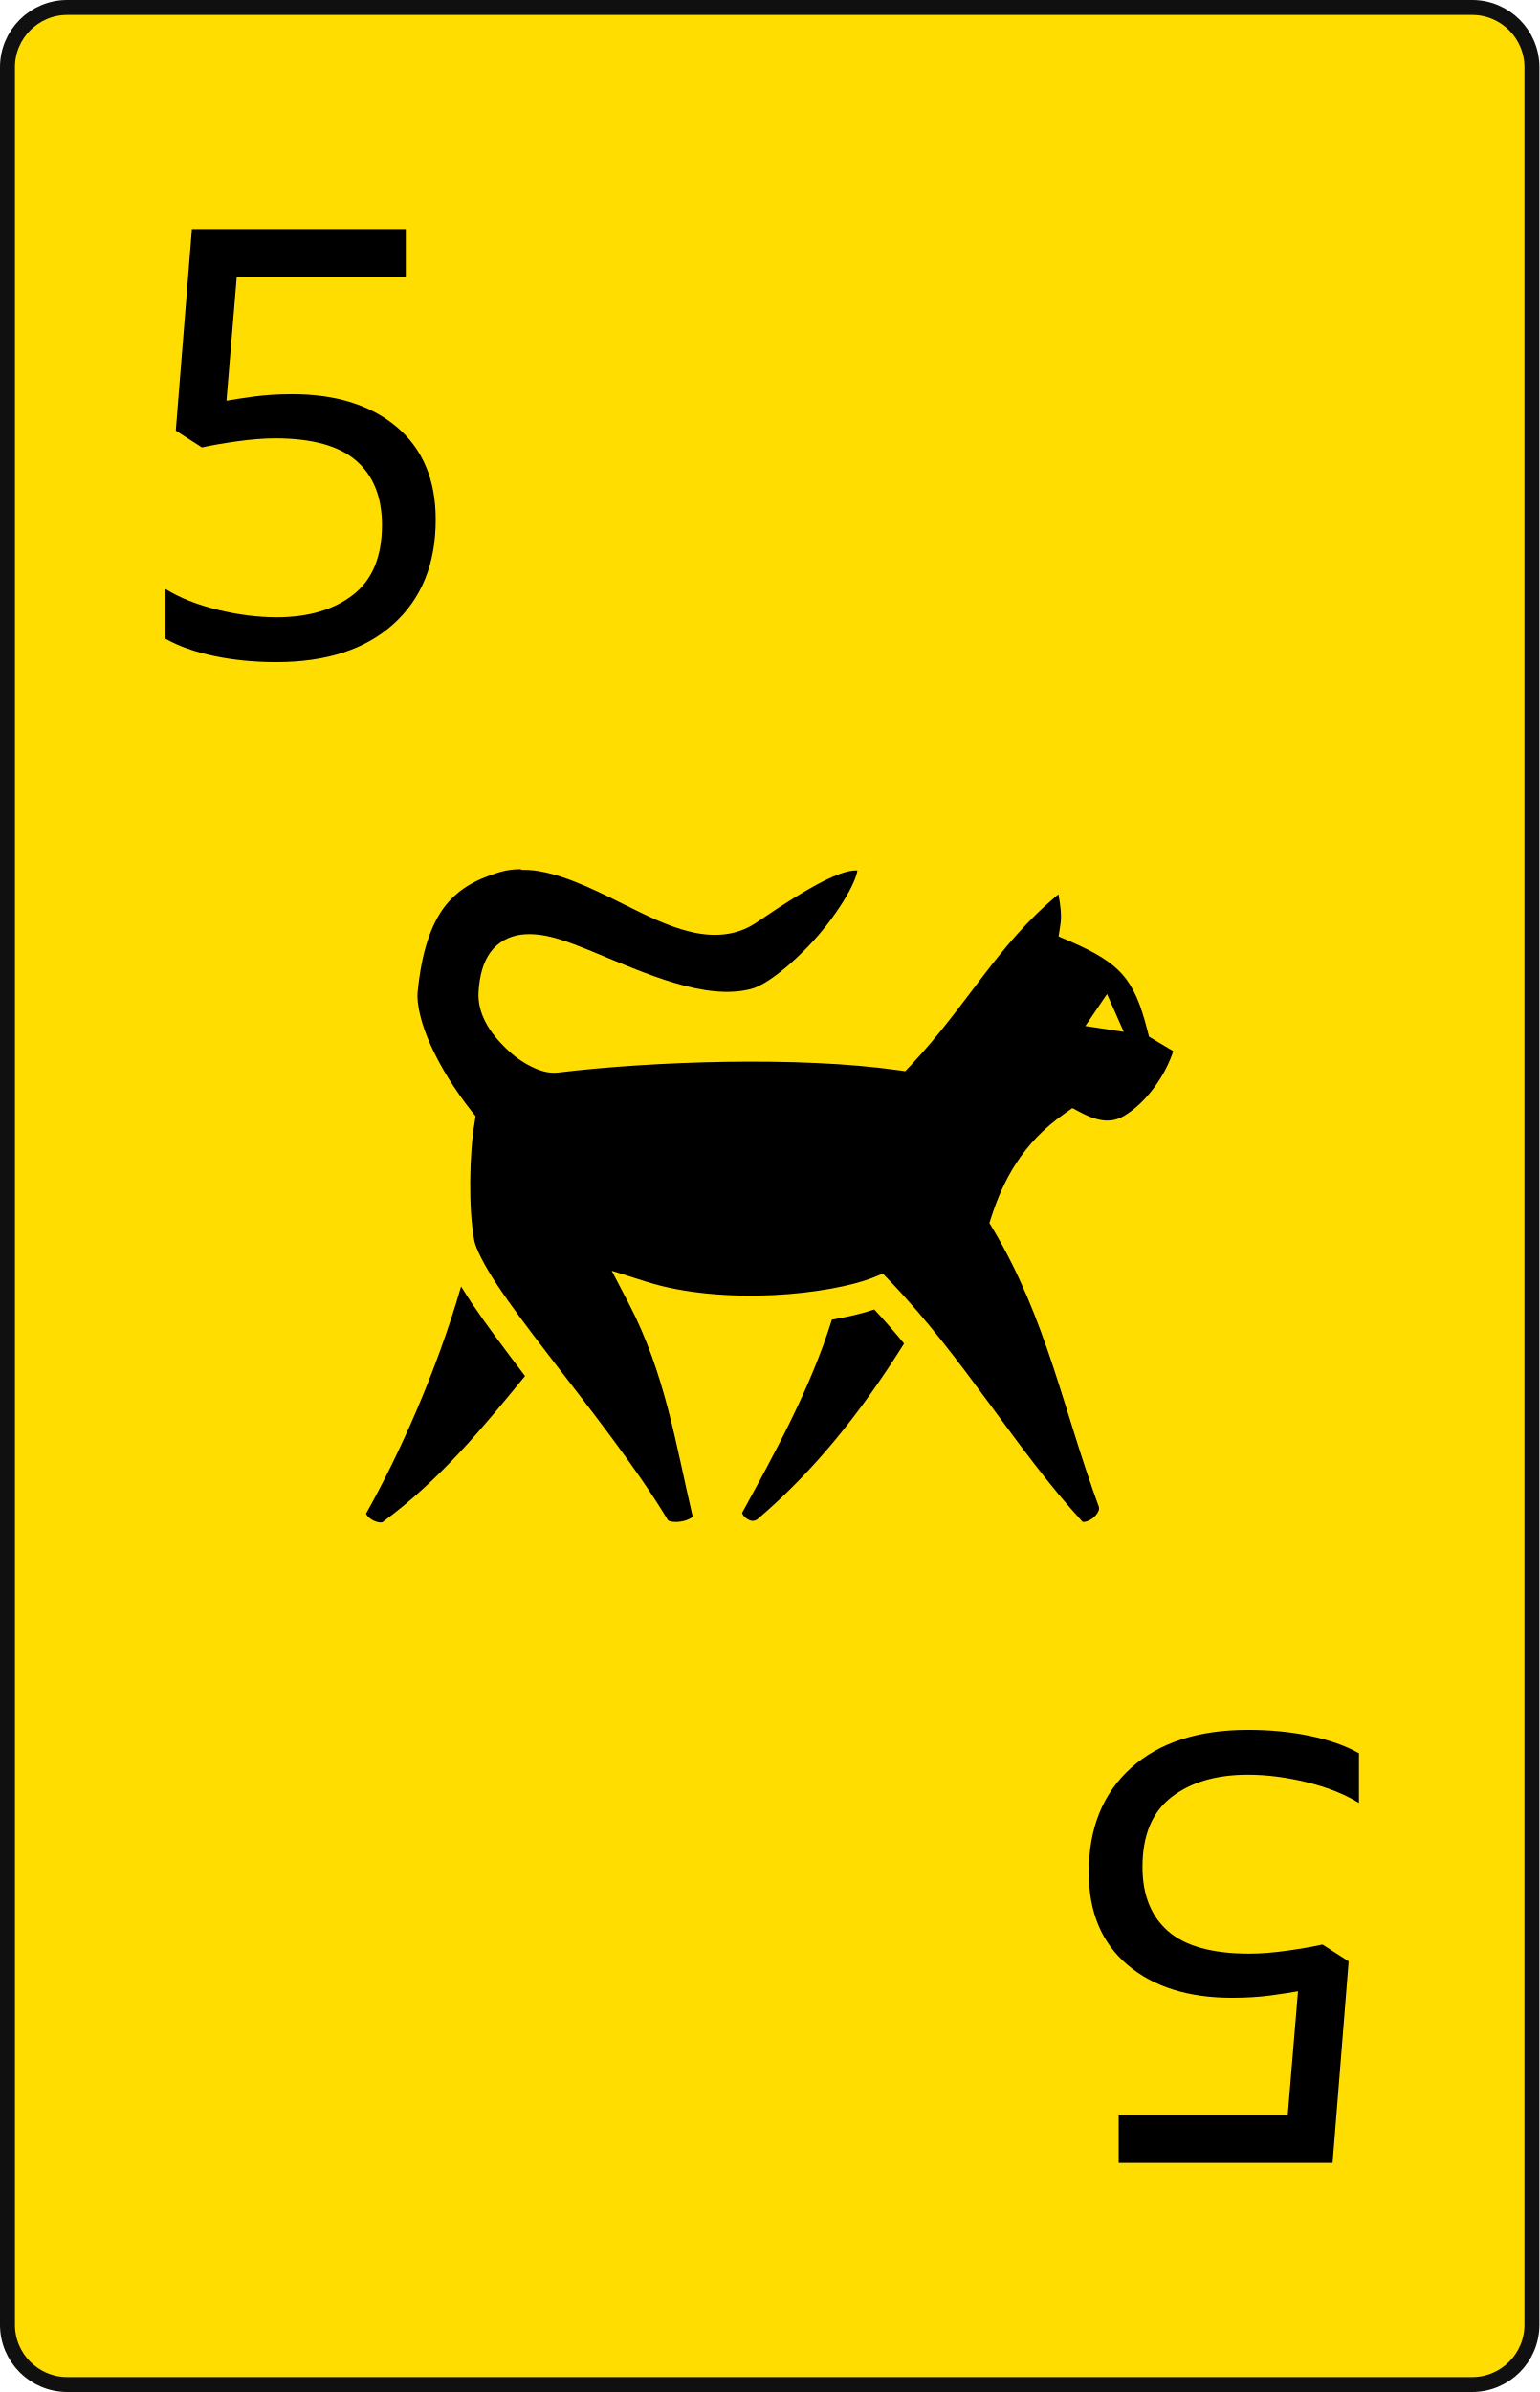
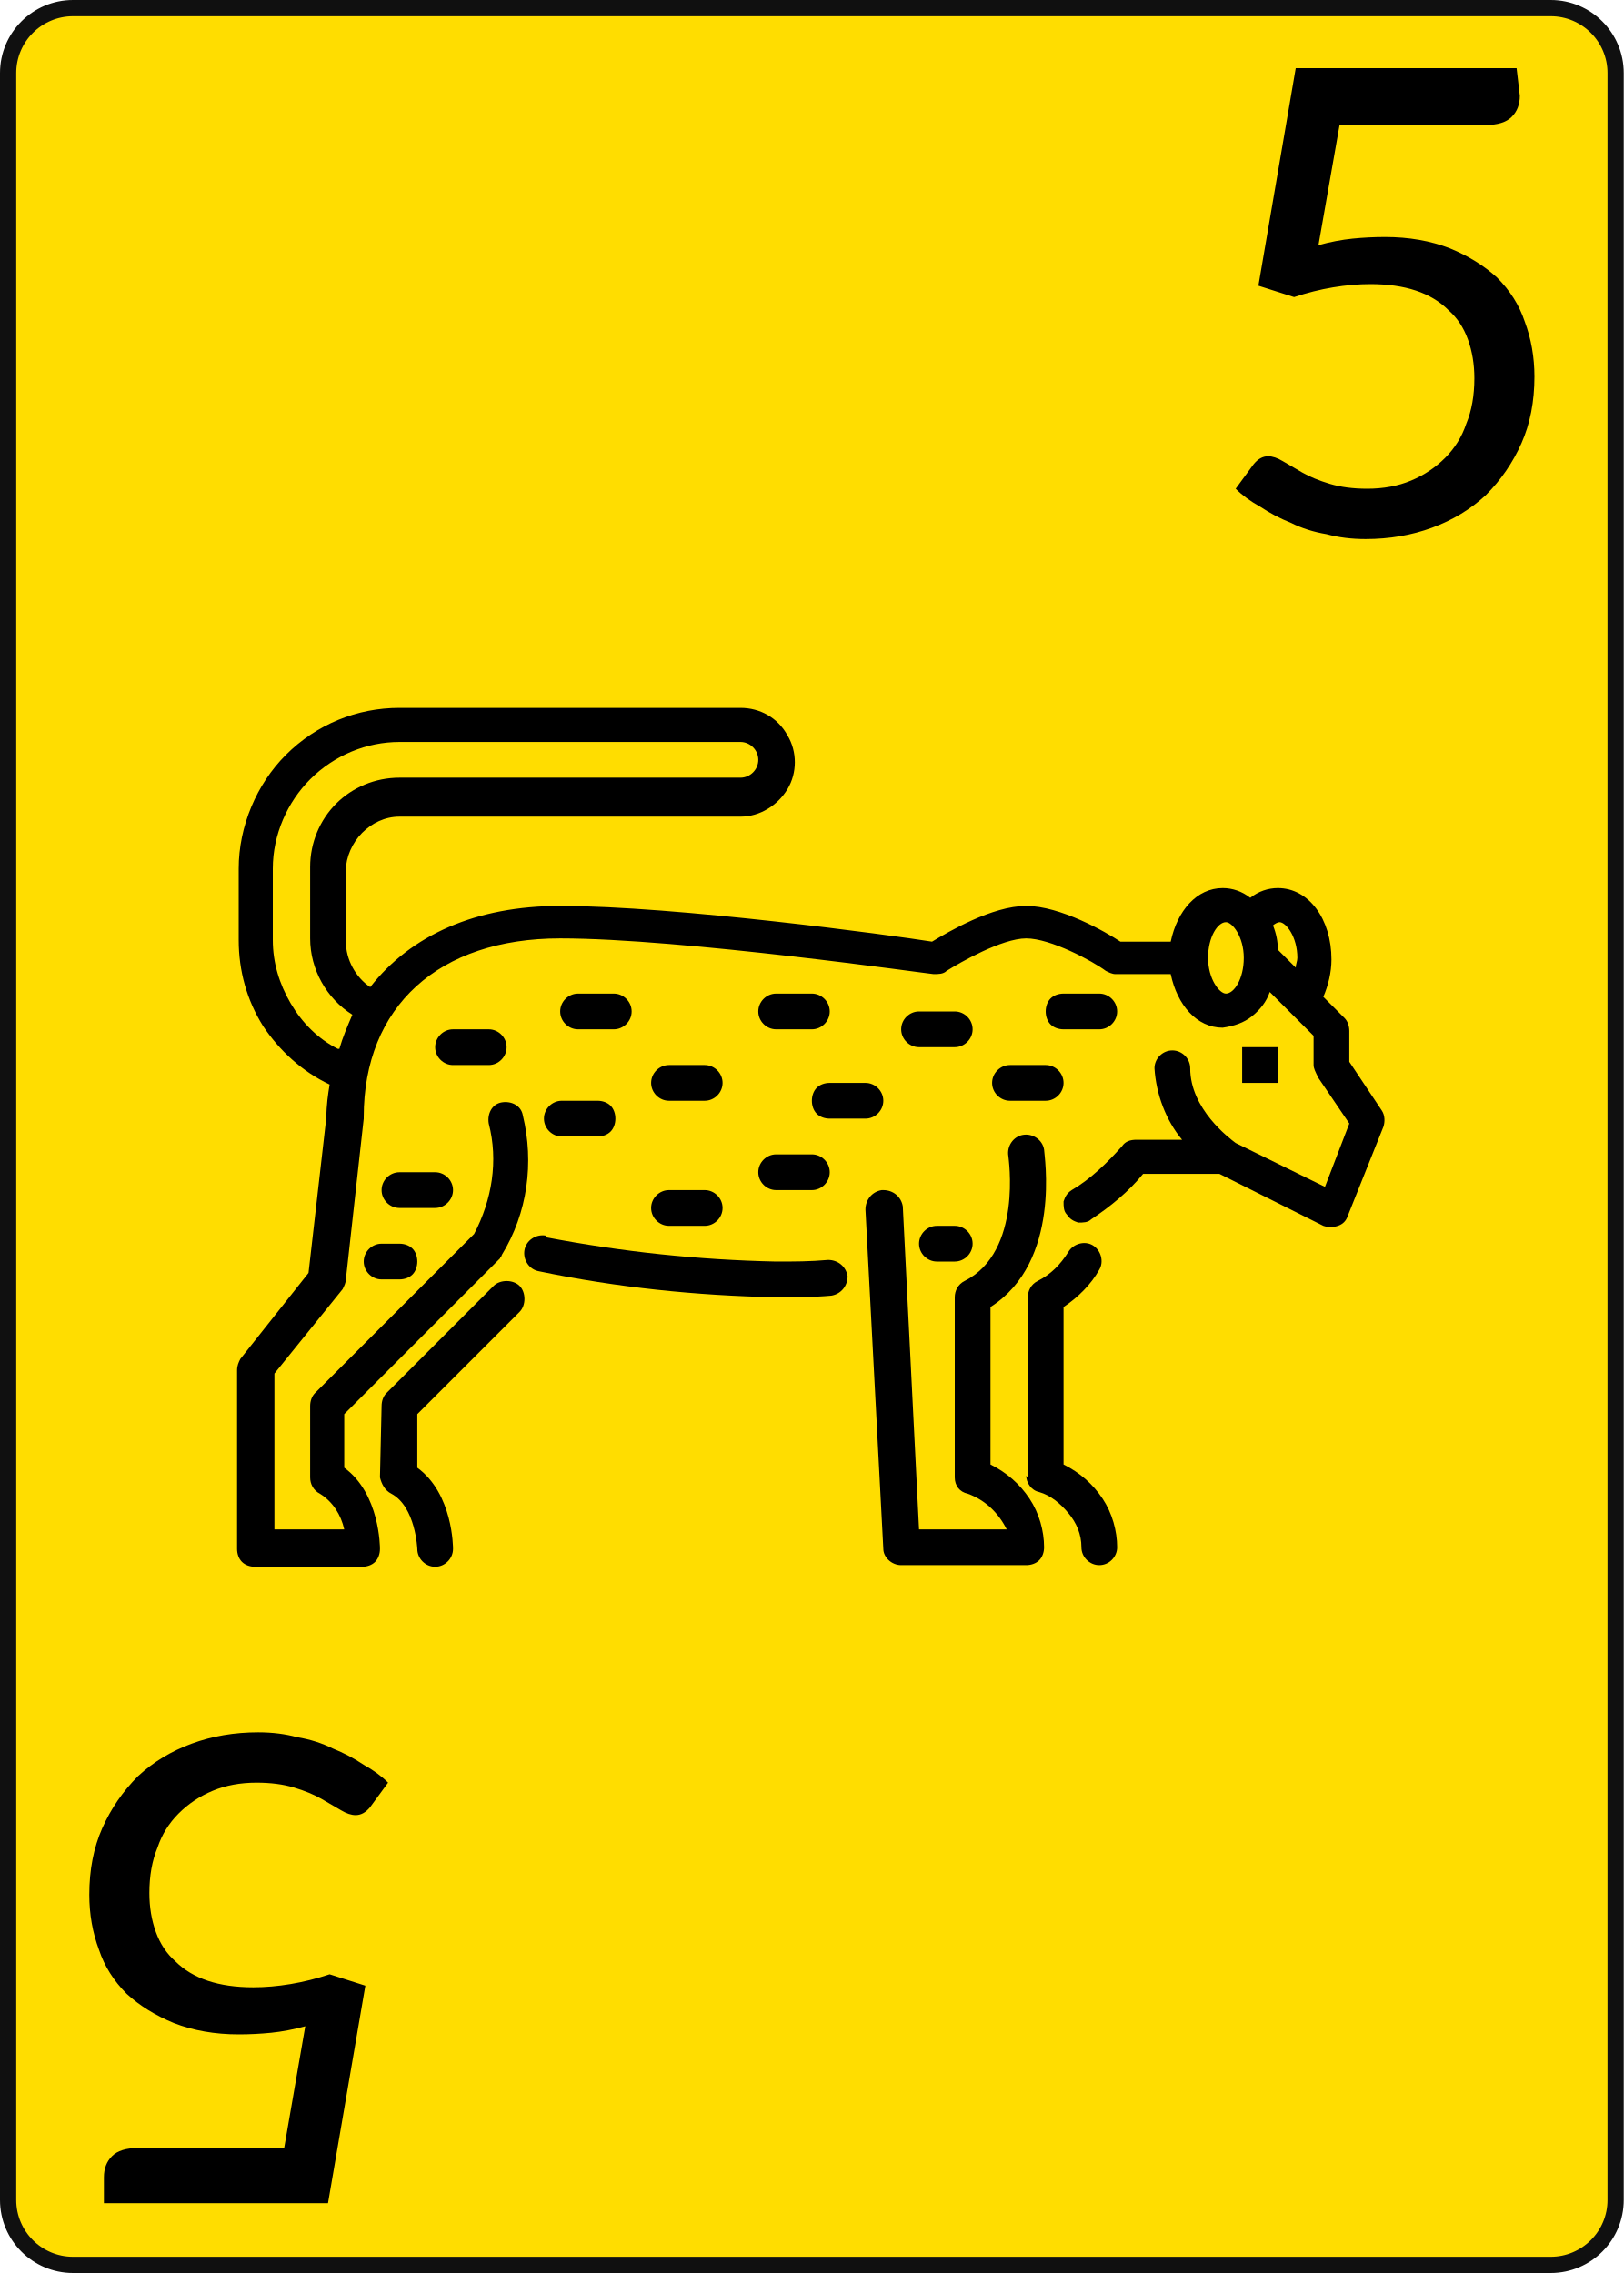
- <svg xmlns="http://www.w3.org/2000/svg" width="103px" height="160px" viewbox="0 0 103 160">
-   <rect x="0.5" y="0.5" width="102px" height="159px" rx="4px" ry="4px" style="fill:#ffdd00;stroke-width:1px;stroke:#101010" />
-   <g transform="translate(20,30)">
-     <text text-anchor="middle" style="dominant-baseline:middle;font:40px sans-serif;fill:#000000">5</text>
+ <svg xmlns="http://www.w3.org/2000/svg" width="100px" height="140px" viewbox="0 0 100 140">
+   <rect x="0.5" y="0.5" width="99px" height="139px" rx="4px" ry="4px" style="fill:#ffdd00;stroke-width:1px;stroke:#101010" />
+   <g id="leopard">
+     <path style="fill:#000000;stroke:none" d="m 14.7,57.9 v -4.4 c 0,-2.6 1.1,-5.2 2.9,-7.0 1.9,-1.9 4.4,-2.9 7.0,-2.9 h 21.0 c 1.2,0 2.3,0.6 2.9,1.7 0.6,1.0 0.6,2.3 0,3.3 -0.6,1.0 -1.7,1.7 -2.9,1.7 H 24.6 c -0.9,0 -1.7,0.4 -2.3,1.0 -0.6,0.6 -1.0,1.5 -1.0,2.3 v 4.4 c 0,1.1 0.6,2.2 1.5,2.8 2.5,-3.2 6.5,-5.0 11.7,-5.0 7.1,0 20.4,1.8 22.9,2.2 1.0,-0.6 3.7,-2.2 5.8,-2.2 2.1,0 4.9,1.6 5.8,2.2 h 3.1 c 0.4,-1.9 1.6,-3.3 3.2,-3.3 0.6,0 1.2,0.2 1.7,0.6 0.5,-0.4 1.1,-0.6 1.7,-0.6 1.9,0 3.3,1.9 3.3,4.4 0,0.8 -0.2,1.6 -0.5,2.3 l 1.3,1.3 c 0.2,0.2 0.3,0.5 0.3,0.8 v 1.9 l 2.0,3.0 v 0 c 0.2,0.3 0.2,0.7 0.1,1.0 l -2.2,5.5 c -0.1,0.3 -0.3,0.5 -0.6,0.6 -0.3,0.1 -0.6,0.1 -0.9,0 l -6.4,-3.2 h -4.7 c -0.9,1.1 -2.0,2.0 -3.2,2.8 -0.2,0.2 -0.5,0.2 -0.8,0.2 -0.3,-0.1 -0.5,-0.2 -0.7,-0.5 -0.2,-0.2 -0.2,-0.5 -0.2,-0.8 0.1,-0.3 0.2,-0.5 0.5,-0.7 1.2,-0.7 2.2,-1.7 3.1,-2.7 0.2,-0.3 0.5,-0.4 0.9,-0.4 h 2.8 c -1.0,-1.2 -1.6,-2.8 -1.7,-4.4 0,-0.6 0.5,-1.1 1.1,-1.1 0.6,0 1.1,0.5 1.1,1.1 0,2.5 2.4,4.3 2.8,4.6 l 5.5,2.7 1.5,-3.9 -1.9,-2.8 C 81.0,66.0 80.9,65.8 80.9,65.6 V 63.8 l -2.7,-2.7 c -0.2,0.6 -0.6,1.1 -1.1,1.5 -0.5,0.4 -1.1,0.6 -1.8,0.7 -1.6,0 -2.8,-1.4 -3.2,-3.3 h -3.4 c -0.2,0 -0.4,-0.1 -0.6,-0.2 -0.8,-0.6 -3.4,-2.0 -4.9,-2.0 -1.5,0 -4.1,1.5 -4.9,2.0 -0.2,0.2 -0.5,0.2 -0.8,0.2 -0.2,0 -15.5,-2.2 -23.0,-2.2 -7.5,0 -12.1,4.2 -12.1,11.0 0,0 0,0.1 0,0.1 l -1.1,9.9 c 0,0.2 -0.1,0.4 -0.2,0.6 l -4.2,5.2 v 9.6 h 4.3 C 21.0,93.3 20.5,92.5 19.7,92.0 19.3,91.8 19.1,91.4 19.1,91.0 v -4.4 c 0,-0.3 0.1,-0.6 0.3,-0.8 l 9.8,-9.8 c 1.1,-2.1 1.5,-4.5 0.9,-6.8 -0.1,-0.6 0.2,-1.2 0.8,-1.3 0.6,-0.1 1.2,0.2 1.3,0.8 0.7,2.9 0.3,6.0 -1.3,8.6 0,0.1 -0.1,0.1 -0.1,0.2 l -9.6,9.6 v 3.3 c 2.2,1.6 2.2,4.9 2.2,5.0 0,0.3 -0.1,0.6 -0.3,0.8 -0.2,0.2 -0.5,0.3 -0.8,0.3 h -6.6 c -0.3,0 -0.6,-0.1 -0.8,-0.3 -0.2,-0.2 -0.3,-0.5 -0.3,-0.8 V 84.4 c 0,-0.3 0.1,-0.5 0.2,-0.7 l 4.2,-5.3 1.1,-9.6 c 0,-0.7 0.1,-1.4 0.2,-2.0 -1.7,-0.8 -3.1,-2.1 -4.1,-3.6 -1.0,-1.6 -1.5,-3.4 -1.5,-5.3 z m 65.2,1.1 c 0,-1.3 -0.7,-2.2 -1.1,-2.2 -0.1,0 -0.3,0.1 -0.4,0.2 0.2,0.5 0.3,1.0 0.3,1.5 l 1.1,1.1 v 0 c 0,-0.2 0.1,-0.4 0.1,-0.6 z m -4.4,2.2 c 0.5,0 1.1,-0.9 1.1,-2.2 0,-1.3 -0.7,-2.2 -1.1,-2.2 -0.5,0 -1.1,0.9 -1.1,2.2 0,1.3 0.7,2.2 1.1,2.2 z m -54.6,3.4 c 0.2,-0.7 0.5,-1.4 0.8,-2.1 -1.6,-1.0 -2.6,-2.8 -2.6,-4.7 v -4.4 c 0,-1.5 0.6,-2.9 1.6,-3.9 1.0,-1.0 2.4,-1.6 3.9,-1.6 h 21.0 c 0.6,0 1.1,-0.5 1.1,-1.1 0,-0.6 -0.5,-1.1 -1.1,-1.1 h -21.0 c -2.0,0 -4.0,0.8 -5.5,2.3 -1.4,1.4 -2.3,3.4 -2.3,5.5 v 4.4 c 0,1.4 0.4,2.7 1.1,3.9 0.7,1.2 1.7,2.2 2.9,2.8 z" />
+     <path style="fill:#000000;stroke:none" d="m 23.5,86.6 c 0,-0.3 0.1,-0.6 0.3,-0.8 l 6.6,-6.6 c 0.2,-0.2 0.5,-0.3 0.8,-0.3 0.3,0 0.6,0.1 0.8,0.3 0.2,0.2 0.3,0.5 0.3,0.8 0,0.3 -0.1,0.6 -0.3,0.8 l -6.3,6.3 v 3.3 c 2.2,1.6 2.2,4.9 2.2,5.0 v 0 c 0,0.6 -0.5,1.1 -1.1,1.1 h 0 c -0.6,0 -1.1,-0.5 -1.1,-1.1 0,0 -0.1,-2.6 -1.6,-3.4 -0.4,-0.2 -0.6,-0.6 -0.7,-1.0 z" />
+     <path style="fill:#000000;stroke:none" d="M 63.3,91.0 V 79.9 c 0,-0.4 0.2,-0.8 0.6,-1.0 0.8,-0.4 1.4,-1.0 1.9,-1.8 0.3,-0.5 1.0,-0.7 1.5,-0.4 0.5,0.3 0.7,1.0 0.4,1.5 -0.5,0.9 -1.3,1.7 -2.2,2.3 v 9.7 0 c 1.0,0.5 1.8,1.2 2.4,2.1 0.6,0.9 0.9,2.0 0.9,3.0 0,0.6 -0.5,1.1 -1.1,1.1 -0.6,0 -1.1,-0.5 -1.1,-1.1 0,-0.8 -0.3,-1.5 -0.8,-2.1 -0.5,-0.6 -1.1,-1.1 -1.8,-1.3 -0.5,-0.1 -0.8,-0.6 -0.8,-1.0 z" />
+     <path style="fill:#000000;stroke:none" d="m 33.6,76.2 c 4.7,0.9 9.4,1.4 14.2,1.5 1.1,0 2.1,0 3.2,-0.1 0.6,0 1.1,0.4 1.2,1.0 0,0.6 -0.4,1.1 -1.0,1.2 -1.1,0.1 -2.3,0.1 -3.4,0.1 -4.9,-0.1 -9.8,-0.6 -14.6,-1.6 -0.6,-0.1 -1.0,-0.7 -0.9,-1.3 0.1,-0.6 0.7,-1.0 1.3,-0.9 z" />
+     <path style="fill:#000000;stroke:none" d="m 54.4,73.3 c 0.6,0 1.1,0.4 1.2,1.0 l 1.0,19.9 h 5.4 C 61.5,93.2 60.7,92.4 59.6,92.0 59.1,91.9 58.8,91.5 58.8,91.0 V 79.9 c 0,-0.4 0.2,-0.8 0.6,-1.0 3.6,-1.8 2.7,-7.6 2.7,-7.7 h 0 c -0.1,-0.6 0.3,-1.2 0.9,-1.3 0.6,-0.1 1.2,0.3 1.3,0.9 0,0.3 1.1,6.9 -3.3,9.7 v 9.7 0 c 1.0,0.5 1.8,1.2 2.4,2.1 0.6,0.9 0.9,2.0 0.9,3.0 0,0.3 -0.1,0.6 -0.3,0.8 -0.2,0.2 -0.5,0.3 -0.8,0.3 H 55.5 c -0.6,0 -1.1,-0.5 -1.1,-1.0 L 53.3,74.5 c 0,-0.6 0.4,-1.1 1.0,-1.2 z" />
+     <path style="fill:#000000;stroke:none" d="m 78.7,64.5 h -2.2 v 2.2 h 2.2 z" />
+     <path style="fill:#000000;stroke:none" d="m 58.8,77.7 h -1.1 c -0.6,0 -1.1,-0.5 -1.1,-1.1 0,-0.6 0.5,-1.1 1.1,-1.1 h 1.1 c 0.6,0 1.1,0.5 1.1,1.1 0,0.6 -0.5,1.1 -1.1,1.1 z" />
+     <path style="fill:#000000;stroke:none" d="m 24.6,72.2 h 2.2 c 0.6,0 1.1,0.5 1.1,1.1 0,0.6 -0.5,1.1 -1.1,1.1 h -2.2 c -0.6,0 -1.1,-0.5 -1.1,-1.1 0,-0.6 0.5,-1.1 1.1,-1.1 z" />
+     <path style="fill:#000000;stroke:none" d="m 25.7,77.7 c 0,0.3 -0.1,0.6 -0.3,0.8 -0.2,0.2 -0.5,0.3 -0.8,0.3 h -1.1 c -0.6,0 -1.1,-0.5 -1.1,-1.1 0,-0.6 0.5,-1.1 1.1,-1.1 h 1.1 c 0.3,0 0.6,0.1 0.8,0.3 0.2,0.2 0.3,0.5 0.3,0.8 z" />
+     <path style="fill:#000000;stroke:none" d="m 64.4,62.3 c 0,-0.3 0.1,-0.6 0.3,-0.8 0.2,-0.2 0.5,-0.3 0.8,-0.3 h 2.2 c 0.6,0 1.1,0.5 1.1,1.1 0,0.6 -0.5,1.1 -1.1,1.1 h -2.2 c -0.3,0 -0.6,-0.1 -0.8,-0.3 -0.2,-0.2 -0.3,-0.5 -0.3,-0.8 z" />
+     <path style="fill:#000000;stroke:none" d="m 35.6,61.2 h 2.2 c 0.6,0 1.1,0.5 1.1,1.1 0,0.6 -0.5,1.1 -1.1,1.1 h -2.2 c -0.6,0 -1.1,-0.5 -1.1,-1.1 0,-0.6 0.5,-1.1 1.1,-1.1 z" />
+     <path style="fill:#000000;stroke:none" d="m 37.9,68.9 c 0,0.3 -0.1,0.6 -0.3,0.8 -0.2,0.2 -0.5,0.3 -0.8,0.3 h -2.2 c -0.6,0 -1.1,-0.5 -1.1,-1.1 0,-0.6 0.5,-1.1 1.1,-1.1 h 2.2 c 0.3,0 0.6,0.1 0.8,0.3 0.2,0.2 0.3,0.5 0.3,0.8 z" />
+     <path style="fill:#000000;stroke:none" d="m 47.8,71.1 h 2.2 c 0.6,0 1.1,0.5 1.1,1.1 0,0.6 -0.5,1.1 -1.1,1.1 h -2.2 c -0.6,0 -1.1,-0.5 -1.1,-1.1 0,-0.6 0.5,-1.1 1.1,-1.1 z" />
+     <path style="fill:#000000;stroke:none" d="m 58.8,64.5 h -2.2 c -0.6,0 -1.1,-0.5 -1.1,-1.1 0,-0.6 0.5,-1.1 1.1,-1.1 h 2.2 c 0.6,0 1.1,0.5 1.1,1.1 0,0.6 -0.5,1.1 -1.1,1.1 z" />
+     <path style="fill:#000000;stroke:none" d="m 50.0,67.8 c 0,-0.3 0.1,-0.6 0.3,-0.8 0.2,-0.2 0.5,-0.3 0.8,-0.3 h 2.2 c 0.6,0 1.1,0.5 1.1,1.1 0,0.6 -0.5,1.1 -1.1,1.1 h -2.2 c -0.3,0 -0.6,-0.1 -0.8,-0.3 -0.2,-0.2 -0.3,-0.5 -0.3,-0.8 z" />
+     <path style="fill:#000000;stroke:none" d="m 27.9,63.4 h 2.2 c 0.6,0 1.1,0.5 1.1,1.1 0,0.6 -0.5,1.1 -1.1,1.1 h -2.2 c -0.6,0 -1.1,-0.5 -1.1,-1.1 0,-0.6 0.5,-1.1 1.1,-1.1 z" />
+     <path style="fill:#000000;stroke:none" d="m 43.4,67.8 h -2.2 c -0.6,0 -1.1,-0.5 -1.1,-1.1 0,-0.6 0.5,-1.1 1.1,-1.1 h 2.2 c 0.6,0 1.1,0.5 1.1,1.1 0,0.6 -0.5,1.1 -1.1,1.1 z" />
+     <path style="fill:#000000;stroke:none" d="m 64.4,67.8 h -2.2 c -0.6,0 -1.1,-0.5 -1.1,-1.1 0,-0.6 0.5,-1.1 1.1,-1.1 h 2.2 c 0.6,0 1.1,0.5 1.1,1.1 0,0.6 -0.5,1.1 -1.1,1.1 z" />
+     <path style="fill:#000000;stroke:none" d="m 47.8,61.2 h 2.2 c 0.6,0 1.1,0.5 1.1,1.1 0,0.6 -0.5,1.1 -1.1,1.1 h -2.2 c -0.6,0 -1.1,-0.5 -1.1,-1.1 0,-0.6 0.5,-1.1 1.1,-1.1 z" />
+     <path style="fill:#000000;stroke:none" d="m 43.4,75.5 h -2.2 c -0.6,0 -1.1,-0.5 -1.1,-1.1 0,-0.6 0.5,-1.1 1.1,-1.1 h 2.2 c 0.6,0 1.1,0.5 1.1,1.1 0,0.6 -0.5,1.1 -1.1,1.1 z" />
  </g>
-   <g transform="translate(82,130) rotate(180)">
-     <text text-anchor="middle" style="dominant-baseline:middle;font:40px sans-serif;fill:#000000">5</text>
-   </g>
-   <path style="fill:#000000;stroke:none" d="m 34.83,58.14 c -0.48,0 -0.95,0.06 -1.41,0.2 -1.66,0.5 -2.83,1.19 -3.71,2.36 -0.87,1.17 -1.5,2.94 -1.77,5.68 -0.07,0.76 0.23,2.1 0.88,3.54 0.65,1.44 1.62,3 2.72,4.39 l 0.28,0.35 -0.07,0.45 c -0.35,2.06 -0.41,5.79 -0.02,7.86 0.09,0.5 0.65,1.65 1.55,3 0.89,1.34 2.1,2.95 3.43,4.68 2.65,3.45 5.79,7.4 7.98,11.03 0,0 0.03,0.06 0.24,0.1 0.2,0.04 0.52,0.03 0.81,-0.04 0.27,-0.06 0.51,-0.2 0.61,-0.28 -1.12,-4.77 -1.83,-9.56 -4.27,-14.25 l -1.15,-2.21 2.38,0.75 c 2.47,0.78 5.57,1.01 8.39,0.88 2.82,-0.13 5.4,-0.64 6.73,-1.18 l 0.64,-0.26 0.48,0.5 c 4.94,5.15 8.39,11.21 12.88,16.10 0.01,0.01 -0.01,0.01 0.1,0.01 0.12,0 0.34,-0.08 0.53,-0.21 0.19,-0.13 0.35,-0.32 0.42,-0.48 0.07,-0.15 0.07,-0.23 0.03,-0.36 -2.33,-6.33 -3.49,-12.55 -7.07,-18.54 l -0.24,-0.4 0.14,-0.44 c 0.78,-2.39 2.04,-4.89 4.9,-6.89 l 0.51,-0.36 0.55,0.29 c 1.31,0.7 2.18,0.67 2.93,0.22 1.5,-0.9 2.76,-2.73 3.27,-4.32 l -1.62,-0.97 -0.11,-0.42 c -0.46,-1.82 -0.94,-2.91 -1.67,-3.74 -0.72,-0.82 -1.78,-1.47 -3.54,-2.23 l -0.73,-0.31 0.12,-0.79 c 0.1,-0.63 0,-1.31 -0.13,-2.03 -4.14,3.42 -6.04,7.36 -9.89,11.45 l -0.36,0.38 -0.52,-0.07 c -6.61,-0.93 -16.34,-0.6 -22.69,0.16 -0.69,0.08 -1.28,-0.13 -1.86,-0.42 -0.58,-0.29 -1.14,-0.7 -1.65,-1.2 -1.02,-0.98 -1.93,-2.27 -1.83,-3.8 0.07,-1.07 0.3,-1.94 0.8,-2.63 0.49,-0.68 1.27,-1.07 2.03,-1.17 1.52,-0.19 3.07,0.43 4.81,1.14 3.46,1.42 7.54,3.31 10.63,2.48 1.2,-0.32 3.5,-2.29 5.07,-4.32 0.78,-1.01 1.42,-2.04 1.75,-2.8 0.15,-0.34 0.23,-0.62 0.26,-0.79 -0.05,-0.01 -0.13,-0.01 -0.26,0 -0.3,0.02 -0.8,0.15 -1.43,0.43 -1.25,0.55 -3,1.64 -5.1,3.07 -1.37,0.92 -2.97,0.95 -4.45,0.58 -1.48,-0.36 -2.94,-1.1 -4.41,-1.83 -2.2,-1.1 -4.37,-2.15 -6.34,-2.29 a 6.13,6.13 0 0 0 -0.48,-0.01 z m 39.24,8.35 1.12,2.53 -2.57,-0.39 z m -43.22,19.56 c -1.62,5.61 -4.06,11.1 -6.36,15.20 0,0 0,0 0,0 a 0.07,0.07 0 0 1 0.01,0.02 c 0.02,0.06 0.14,0.22 0.32,0.34 0.17,0.12 0.4,0.2 0.56,0.22 0.15,0.02 0.2,-0.01 0.21,-0.01 3.85,-2.83 6.71,-6.32 9.54,-9.78 l -0.07,-0.09 c -1.31,-1.73 -2.54,-3.36 -3.5,-4.79 -0.25,-0.39 -0.49,-0.75 -0.71,-1.11 z m -6.36,15.20 c -0.01,-0.01 -0.01,0.01 0,0 z m 34.01,-13.66 c -0.81,0.27 -1.77,0.5 -2.84,0.68 -1.42,4.58 -3.81,8.90 -5.97,12.86 l -0.01,0.02 -0.01,0.02 c -0.03,0.05 -0.02,0.02 0,0.08 0.02,0.06 0.11,0.2 0.25,0.3 0.28,0.2 0.55,0.27 0.82,0.02 v 0 0 c 3.69,-3.16 6.78,-6.96 9.75,-11.70 -0.64,-0.78 -1.3,-1.54 -1.99,-2.28 z" />
+   <path id="number-top-right" style="fill:#000000;stroke:none" d="m 93.6,5.9 q 0,0.8 -0.5,1.3 -0.5,0.5 -1.6,0.5 h -9 L 81.2,15.1 q 1.1,-0.3 2.1,-0.4 1.0,-0.1 2.0,-0.1 2.2,0 4.0,0.7 1.7,0.7 2.9,1.8 1.2,1.2 1.7,2.7 0.6,1.6 0.6,3.4 0,2.3 -0.8,4.1 -0.8,1.8 -2.2,3.2 -1.4,1.3 -3.3,2.0 -1.9,0.7 -4.1,0.7 -1.3,0 -2.4,-0.3 -1.2,-0.2 -2.2,-0.7 -1.0,-0.4 -1.9,-1.0 -0.9,-0.5 -1.5,-1.1 l 1.1,-1.5 q 0.4,-0.5 0.9,-0.5 0.4,0 0.9,0.3 0.5,0.3 1.2,0.7 0.7,0.4 1.7,0.7 1.0,0.3 2.3,0.3 1.5,0 2.7,-0.5 1.2,-0.5 2.1,-1.4 0.9,-0.9 1.3,-2.1 0.5,-1.2 0.5,-2.8 0,-1.3 -0.4,-2.4 -0.4,-1.1 -1.2,-1.8 -0.8,-0.8 -2.0,-1.2 -1.2,-0.4 -2.8,-0.4 -1.1,0 -2.3,0.2 -1.2,0.2 -2.4,0.6 l -2.2,-0.7 2.3,-13.4 h 13.6 z" />
+   <path id="number-bottom-left" style="fill:#000000;stroke:none" d="m 6.4,134.1 q 0,-0.8 0.5,-1.3 0.5,-0.5 1.6,-0.5 h 9 l 1.3,-7.5 q -1.1,0.3 -2.1,0.4 -1.0,0.1 -2.0,0.1 -2.2,0 -4.0,-0.7 -1.7,-0.7 -2.9,-1.8 -1.2,-1.2 -1.7,-2.7 -0.6,-1.6 -0.6,-3.4 0,-2.3 0.8,-4.1 0.8,-1.8 2.2,-3.2 1.4,-1.3 3.3,-2.0 1.9,-0.7 4.1,-0.7 1.3,0 2.4,0.3 1.2,0.2 2.2,0.7 1,0.4 1.9,1.0 0.9,0.5 1.5,1.1 l -1.1,1.5 q -0.4,0.5 -0.9,0.5 -0.4,0 -0.9,-0.3 -0.5,-0.3 -1.2,-0.7 -0.7,-0.4 -1.7,-0.7 -1.0,-0.3 -2.3,-0.3 -1.5,0 -2.7,0.5 -1.2,0.5 -2.1,1.4 -0.9,0.9 -1.3,2.1 -0.5,1.2 -0.5,2.8 0,1.3 0.4,2.4 0.4,1.1 1.2,1.8 0.8,0.8 2.0,1.2 1.2,0.4 2.8,0.4 1.1,0 2.3,-0.2 1.2,-0.2 2.4,-0.6 l 2.2,0.7 -2.3,13.4 H 6.4 Z" />
</svg>
